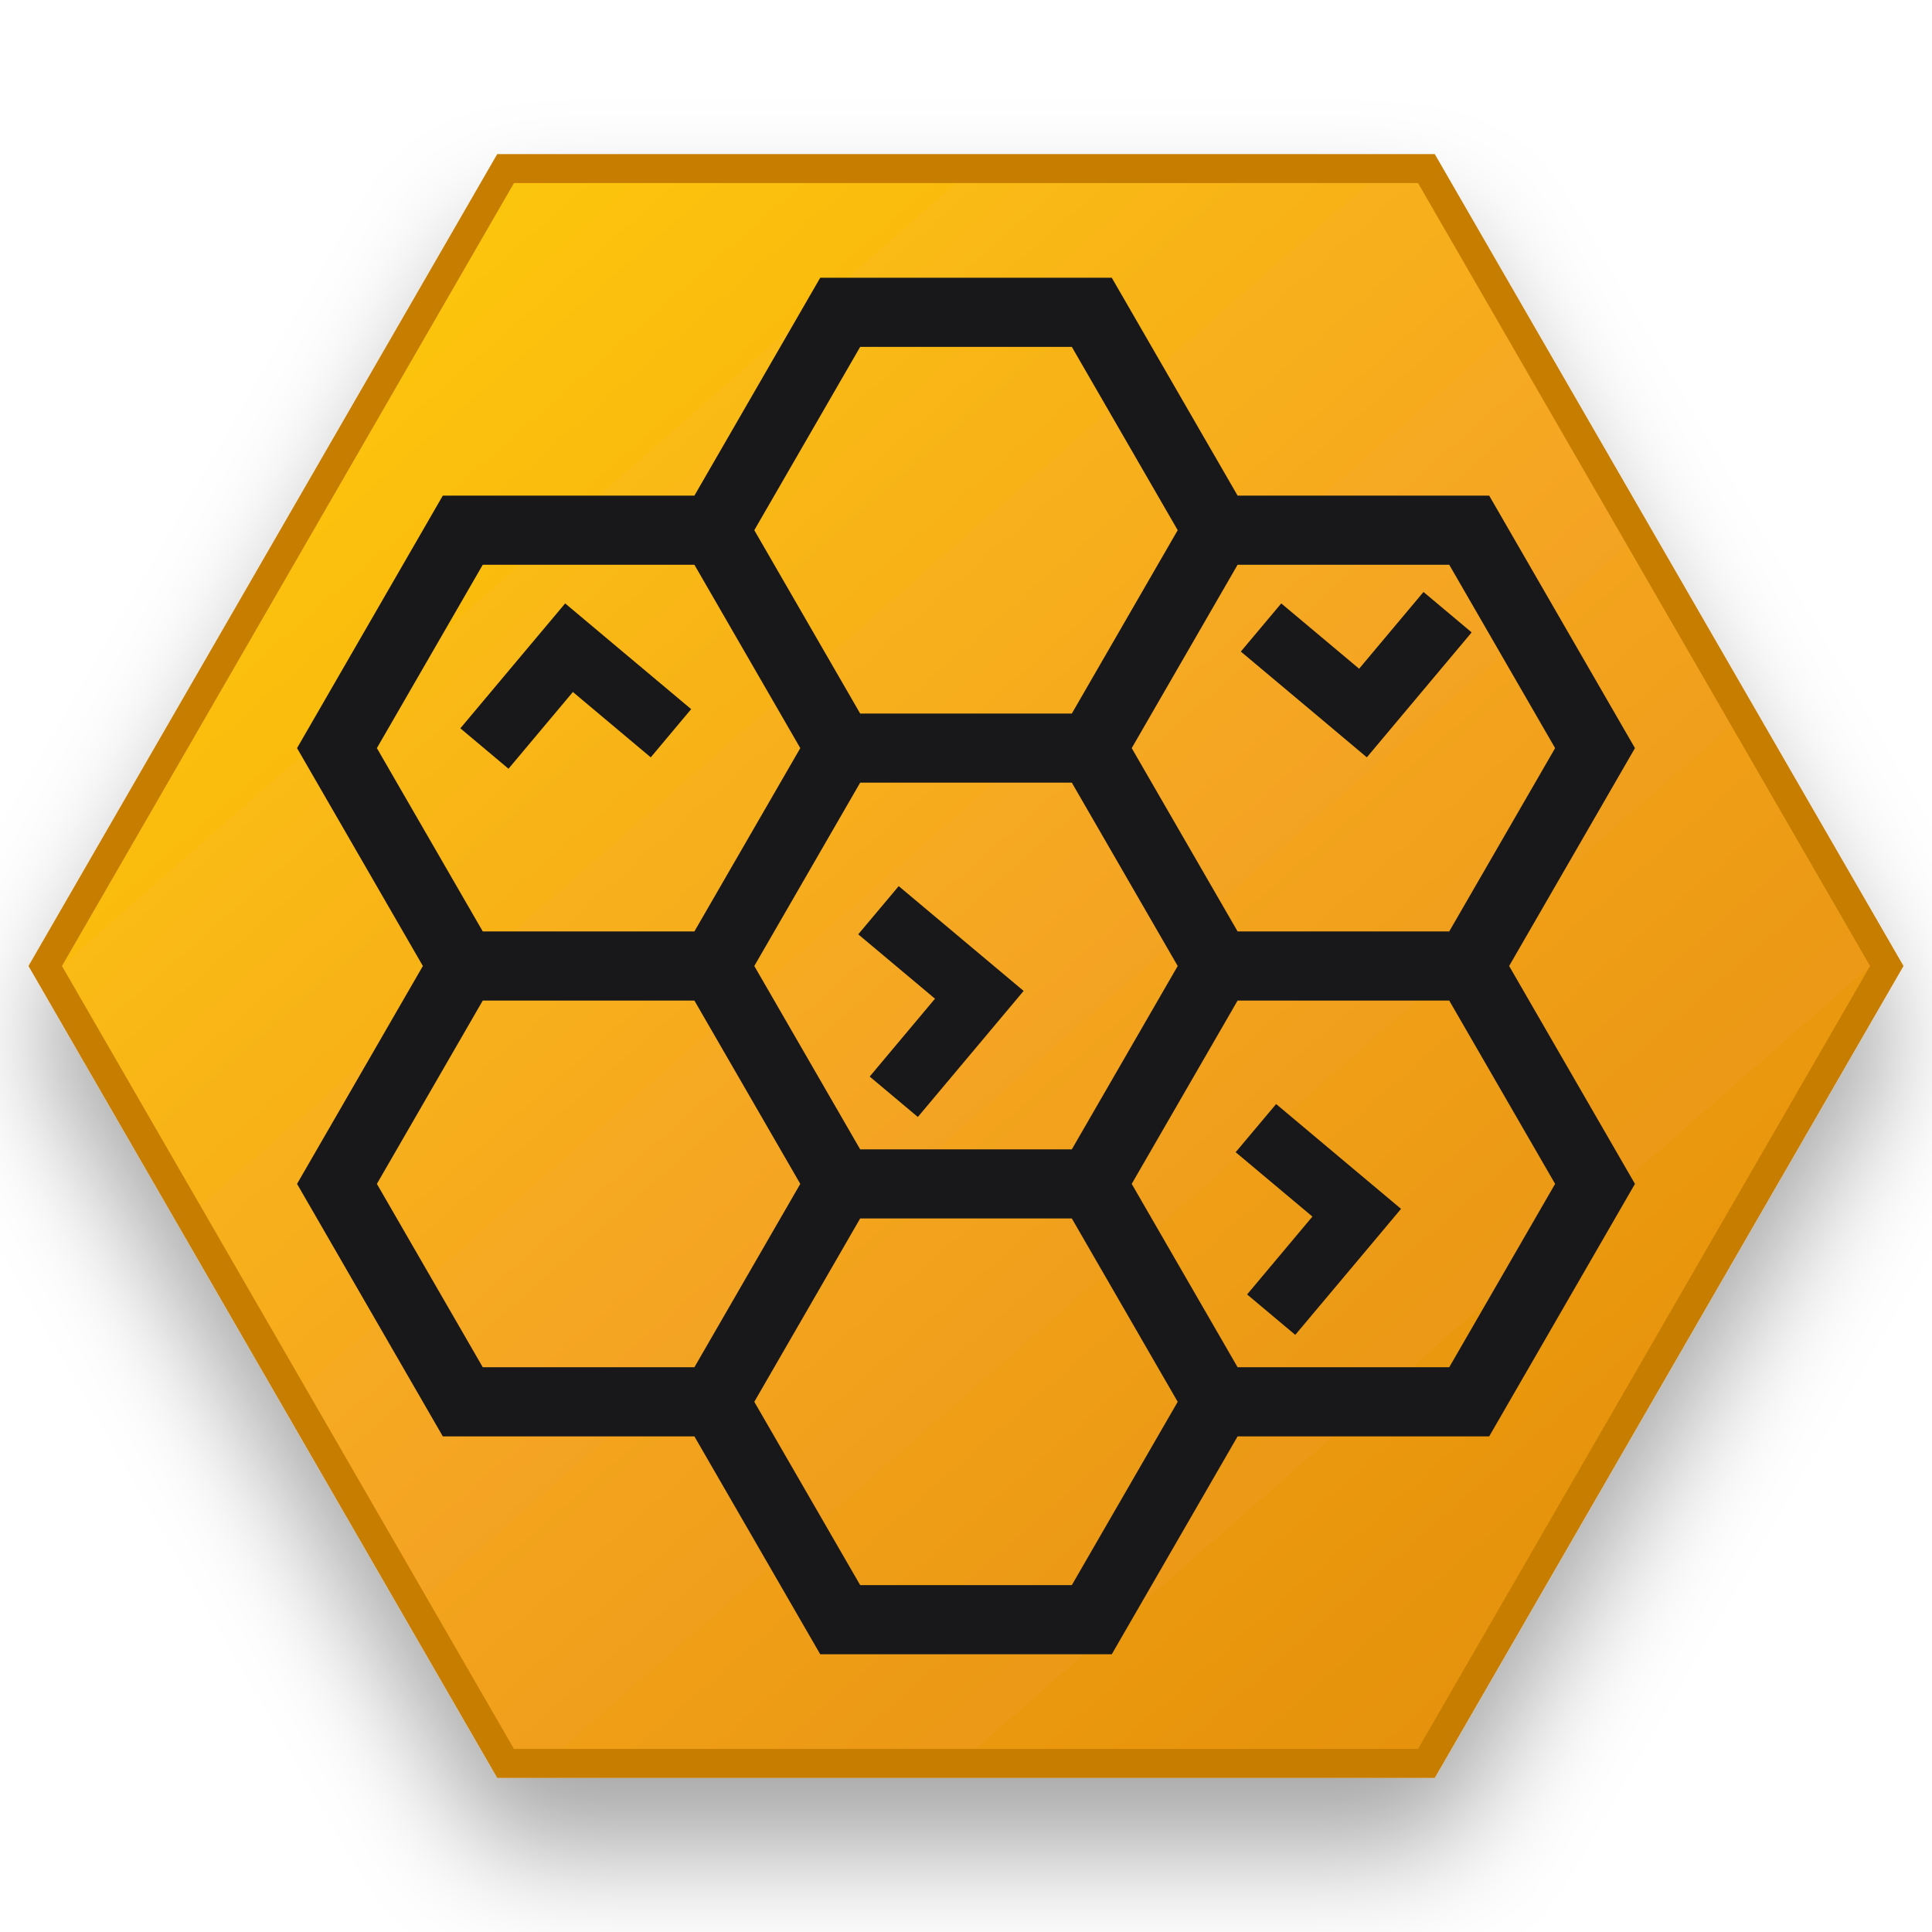
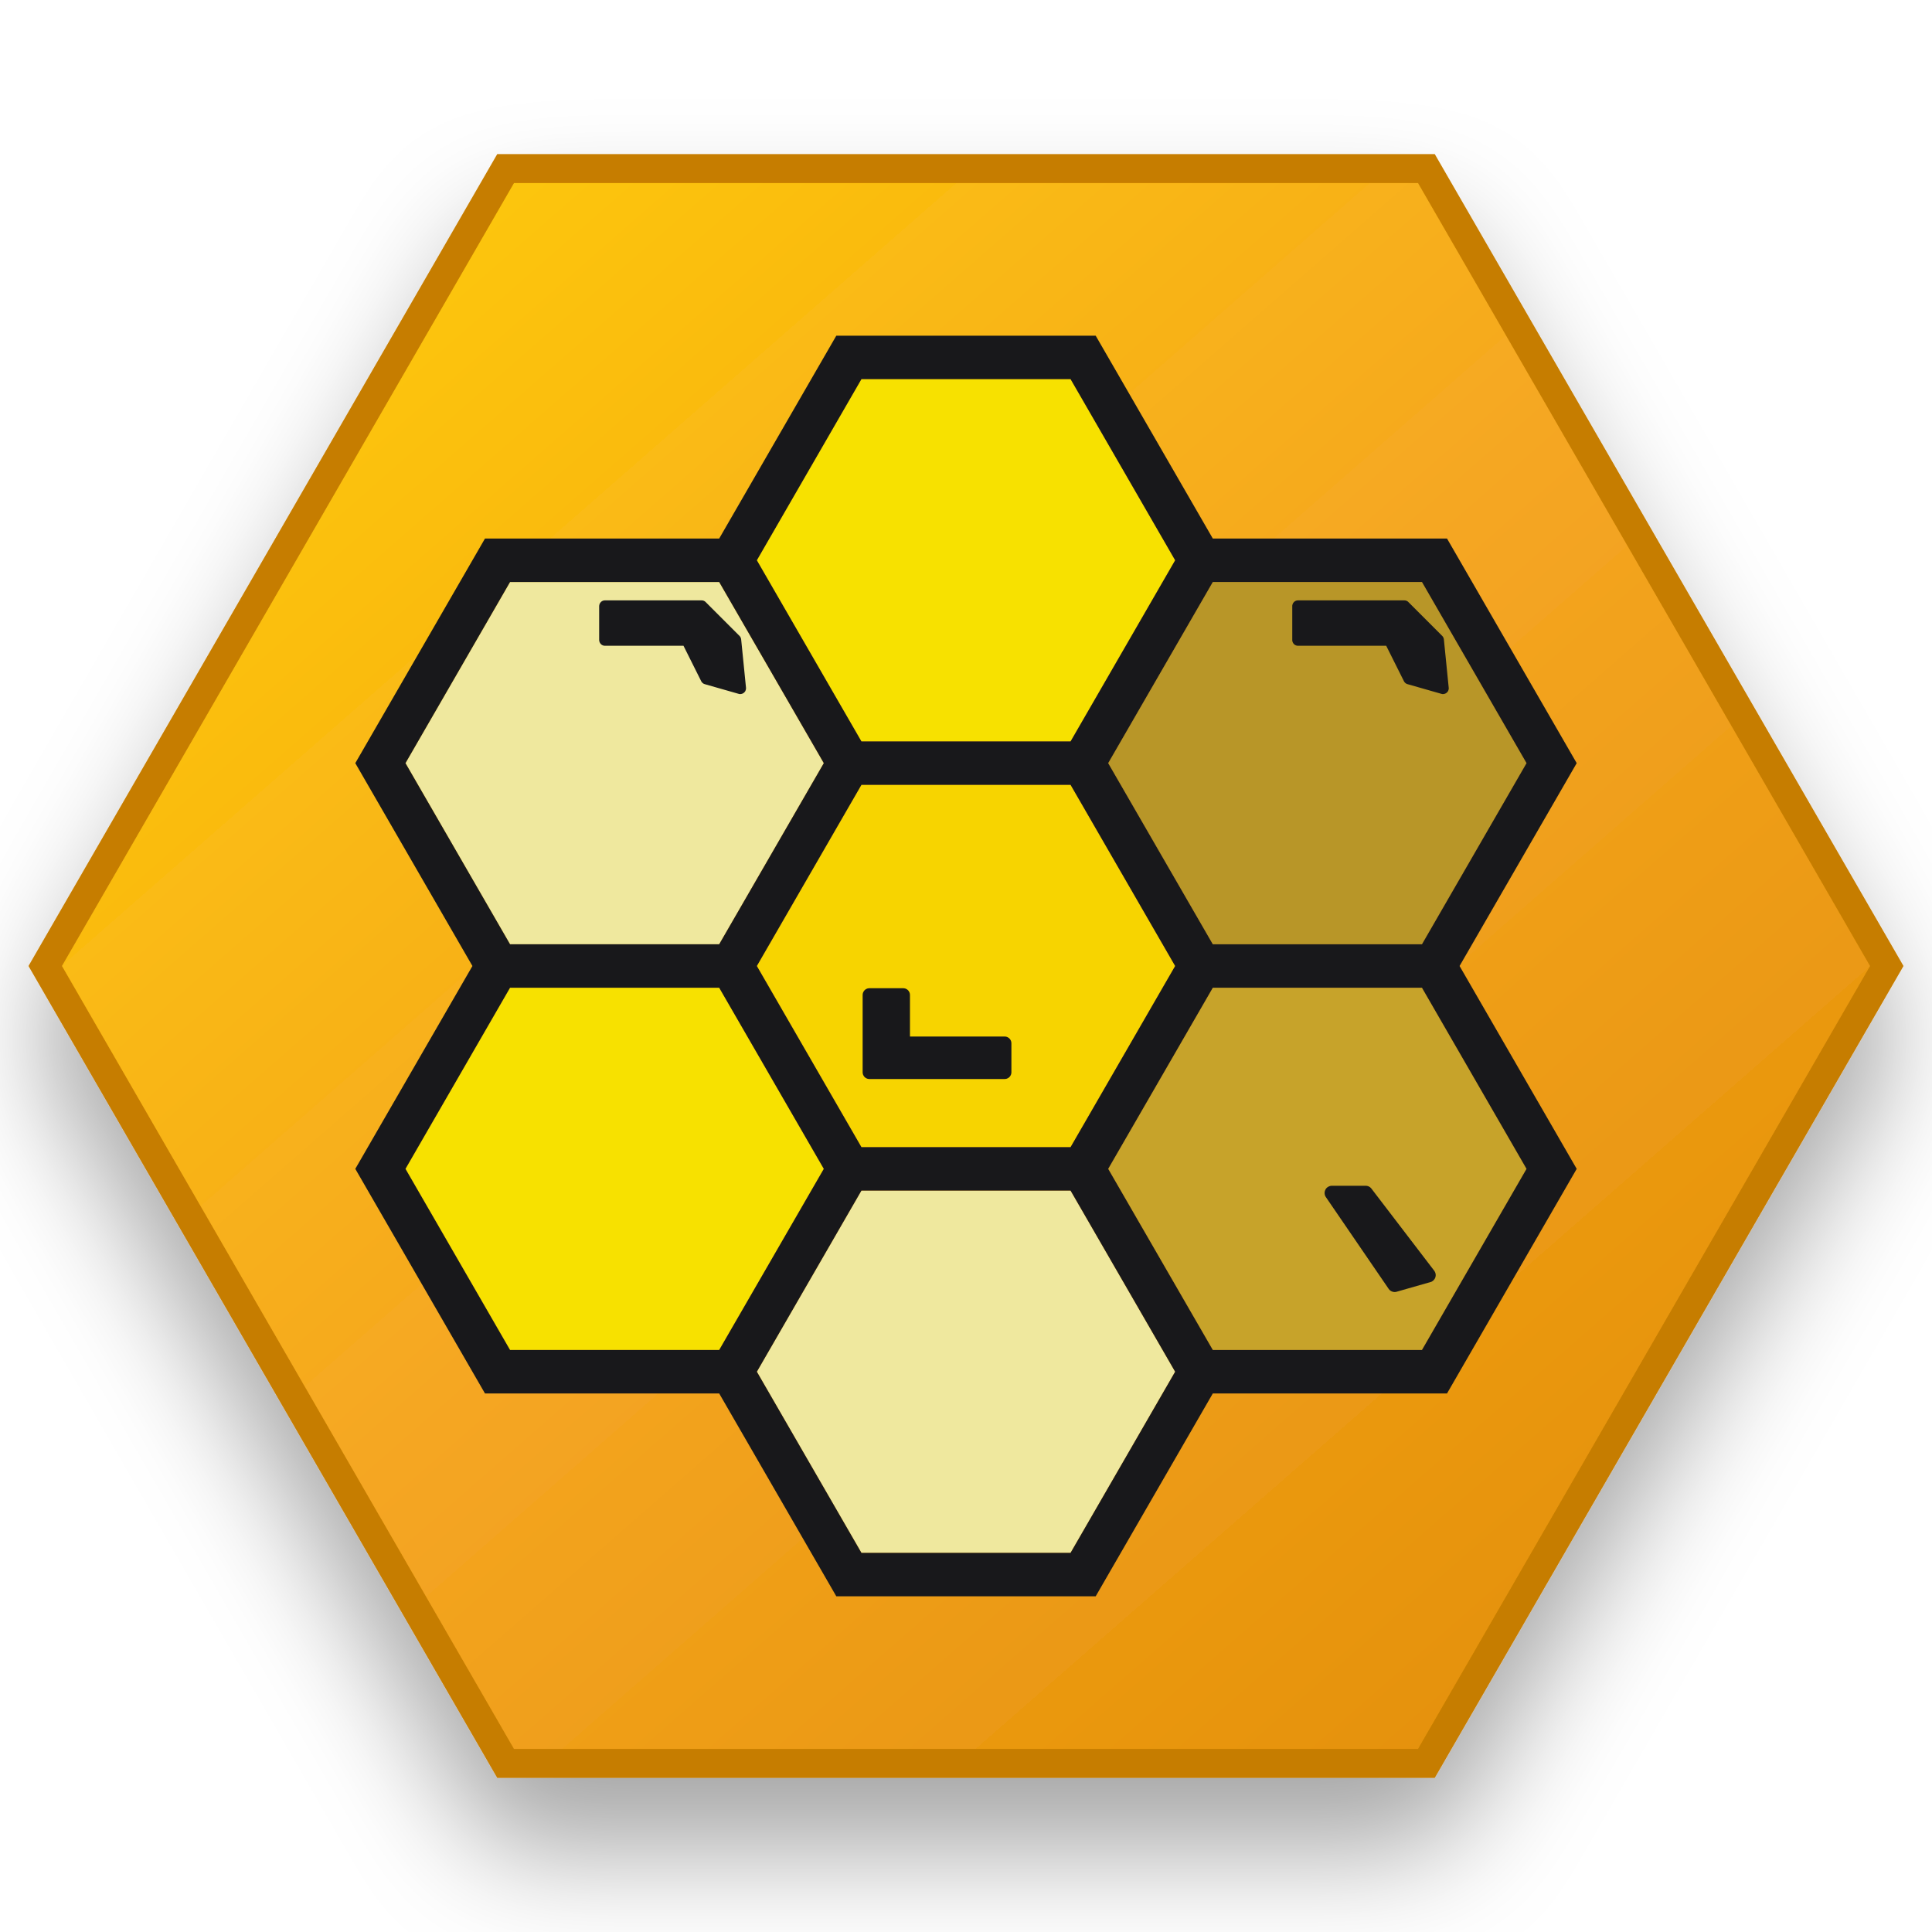
<svg xmlns="http://www.w3.org/2000/svg" viewBox="-20 -20 40 40" width="512" height="512">
  <defs>
    <filter id="tile-shadow" x="-20%" y="-20%" width="140%" height="140%">
      <feDropShadow dx="0" dy="1.5" stdDeviation="1.2" flood-color="#000000" flood-opacity="0.35" />
    </filter>
    <linearGradient id="gold-grad" x1="0%" y1="0%" x2="100%" y2="100%">
      <stop offset="0%" stop-color="#FFD000" />
      <stop offset="50%" stop-color="#F5A623" />
      <stop offset="100%" stop-color="#E08B00" />
    </linearGradient>
  </defs>
  <polygon points="9.532,-16.510 -9.532,-16.510 -19.064,-0.000 -9.532,16.510 9.532,16.510 19.064,-0.000" fill="url(#gold-grad)" stroke="#C67D00" stroke-width="0.6" filter="url(#tile-shadow)" />
-   <g id="inlaid-lattice">
-     <path d="M 3.018 14.250 L 5.623 9.739 L 10.832 9.739 L 13.850 4.511 L 11.245 -0.000 L 13.850 -4.511 L 10.832 -9.739 L 5.623 -9.739 L 3.018 -14.250 L -3.018 -14.250 L -5.623 -9.739 L -10.832 -9.739 L -13.850 -4.511 L -11.245 0.000 L -13.850 4.511 L -10.832 9.739 L -5.623 9.739 L -3.018 14.250 L 3.018 14.250 Z M 2.191 5.227 L 4.383 9.023 L 2.191 12.818 L -2.191 12.818 L -4.383 9.023 L -2.191 5.227 L 2.191 5.227 Z M -3.431 4.511 L -5.623 8.307 L -10.005 8.307 L -12.197 4.511 L -10.005 0.716 L -5.623 0.716 L -3.431 4.511 Z M 12.197 4.511 L 10.005 8.307 L 5.623 8.307 L 3.431 4.511 L 5.623 0.716 L 10.005 0.716 L 12.197 4.511 Z M 4.383 -0.000 L 2.191 3.796 L -2.191 3.796 L -4.383 -0.000 L -2.191 -3.796 L 2.191 -3.796 L 4.383 -0.000 Z M -3.431 -4.511 L -5.623 -0.716 L -10.005 -0.716 L -12.197 -4.511 L -10.005 -8.307 L -5.623 -8.307 L -3.431 -4.511 Z M 12.197 -4.511 L 10.005 -0.716 L 5.623 -0.716 L 3.431 -4.511 L 5.623 -8.307 L 10.005 -8.307 L 12.197 -4.511 Z M 4.383 -9.023 L 2.191 -5.227 L -2.191 -5.227 L -4.383 -9.023 L -2.191 -12.818 L 2.191 -12.818 L 4.383 -9.023 Z" fill="#18181B" fill-rule="evenodd" />
-   </g>
-   <g id="inlaid-chevrons">
-     <path d="M 6.421 2.858 L 8.009 4.191 L 9.007 5.028 L 8.170 6.026 L 6.817 7.637 L 5.820 6.800 L 7.172 5.188 L 5.583 3.855 L 6.421 2.858 Z M -1.393 -1.654 L 0.195 -0.321 L 1.193 0.516 L 0.356 1.514 L -0.997 3.126 L -1.994 2.289 L -0.642 0.677 L -2.231 -0.656 L -1.393 -1.654 Z M -9.136 -6.510 L -8.299 -7.507 L -7.302 -6.670 L -5.690 -5.318 L -6.527 -4.320 L -8.139 -5.673 L -9.472 -4.084 L -10.469 -4.921 L -9.136 -6.510 Z M 9.136 -5.318 L 8.299 -4.320 L 7.302 -5.158 L 5.690 -6.510 L 6.527 -7.507 L 8.139 -6.155 L 9.472 -7.744 L 10.469 -6.907 L 9.136 -5.318 Z" fill="#18181B" fill-rule="evenodd" />
-   </g>
+   <path id="cell-top" d="M 2.165 -12.150 L -2.165 -12.150 L -4.330 -8.400 L -2.165 -4.650 L 2.165 -4.650 L 4.330 -8.400 L 2.165 -12.150 Z" fill="#F7E100" />
+   <path id="cell-top-left" d="M -5.110 -7.950 L -9.440 -7.950 L -11.605 -4.200 L -9.440 -0.450 L -5.110 -0.450 L -2.944 -4.200 L -5.110 -7.950 Z" fill="#EFE89E" />
+   <path id="cell-top-right" d="M 9.440 -7.950 L 5.110 -7.950 L 2.944 -4.200 L 5.110 -0.450 L 9.440 -0.450 L 11.605 -4.200 L 9.440 -7.950 Z" fill="#B89628" />
+   <path id="cell-center" d="M 2.165 -3.750 L -2.165 -3.750 L -4.330 -0.000 L -2.165 3.750 L 2.165 3.750 L 4.330 -0.000 L 2.165 -3.750 Z" fill="#F7D400" />
+   <path id="cell-bottom-left" d="M -5.110 0.450 L -9.440 0.450 L -11.605 4.200 L -9.440 7.950 L -5.110 7.950 L -2.944 4.200 L -5.110 0.450 Z" fill="#F7E100" />
+   <path id="cell-bottom-right" d="M 9.440 0.450 L 5.110 0.450 L 2.944 4.200 L 5.110 7.950 L 9.440 7.950 L 11.605 4.200 L 9.440 0.450 Z" fill="#C7A32A" />
+   <path id="cell-bottom" d="M 2.165 4.650 L -2.165 4.650 L -4.330 8.400 L -2.165 12.150 L 2.165 12.150 L 4.330 8.400 L 2.165 4.650 Z" fill="#EFE89E" />
+   <path d="M 7.428 4.731 L 7.425 4.716 L 7.425 4.701 L 7.425 4.686 L 7.427 4.672 L 7.431 4.657 L 7.436 4.643 L 7.442 4.630 L 7.449 4.617 L 7.458 4.605 L 7.468 4.594 L 7.479 4.584 L 7.491 4.576 L 7.504 4.568 L 7.517 4.562 L 7.531 4.557 L 7.545 4.553 L 7.560 4.551 L 7.575 4.550 L 8.275 4.550 L 8.290 4.551 L 8.305 4.553 L 8.320 4.557 L 8.334 4.562 L 8.348 4.569 L 8.361 4.577 L 8.373 4.587 L 8.384 4.597 L 8.394 4.609 L 9.694 6.309 L 9.702 6.321 L 9.709 6.334 L 9.715 6.347 L 9.719 6.361 L 9.723 6.375 L 9.724 6.390 L 9.725 6.404 L 9.723 6.419 L 9.721 6.433 L 9.717 6.447 L 9.712 6.461 L 9.705 6.474 L 9.697 6.486 L 9.688 6.498 L 9.678 6.508 L 9.667 6.518 L 9.656 6.526 L 9.643 6.534 L 9.630 6.540 L 9.616 6.544 L 8.916 6.744 L 8.902 6.748 L 8.888 6.749 L 8.873 6.750 L 8.859 6.749 L 8.845 6.747 L 8.831 6.743 L 8.817 6.738 L 8.804 6.732 L 8.792 6.725 L 8.780 6.716 L 8.769 6.707 L 8.760 6.696 L 8.751 6.685 L 7.451 4.785 L 7.443 4.772 L 7.437 4.759 L 7.431 4.745 L 7.428 4.731 Z M 0.854 1.471 L 0.866 1.477 L 0.878 1.484 L 0.889 1.492 L 0.899 1.501 L 0.908 1.511 L 0.916 1.522 L 0.923 1.534 L 0.929 1.546 L 0.934 1.559 L 0.937 1.573 L 0.939 1.586 L 0.940 1.600 L 0.940 2.200 L 0.939 2.214 L 0.937 2.227 L 0.934 2.241 L 0.929 2.254 L 0.923 2.266 L 0.916 2.278 L 0.908 2.289 L 0.899 2.299 L 0.889 2.308 L 0.878 2.316 L 0.866 2.323 L 0.854 2.329 L 0.841 2.334 L 0.827 2.337 L 0.814 2.339 L 0.800 2.340 L -2.000 2.340 L -2.014 2.339 L -2.027 2.337 L -2.041 2.334 L -2.054 2.329 L -2.066 2.323 L -2.078 2.316 L -2.089 2.308 L -2.099 2.299 L -2.108 2.289 L -2.116 2.278 L -2.123 2.266 L -2.129 2.254 L -2.134 2.241 L -2.137 2.227 L -2.139 2.214 L -2.140 2.200 L -2.140 0.600 L -2.139 0.586 L -2.137 0.573 L -2.134 0.559 L -2.129 0.546 L -2.123 0.534 L -2.116 0.522 L -2.108 0.511 L -2.099 0.501 L -2.089 0.492 L -2.078 0.484 L -2.066 0.477 L -2.054 0.471 L -2.041 0.466 L -2.027 0.463 L -2.014 0.461 L -2.000 0.460 L -1.300 0.460 L -1.286 0.461 L -1.273 0.463 L -1.259 0.466 L -1.246 0.471 L -1.234 0.477 L -1.222 0.484 L -1.211 0.492 L -1.201 0.501 L -1.192 0.511 L -1.184 0.522 L -1.177 0.534 L -1.171 0.546 L -1.166 0.559 L -1.163 0.573 L -1.161 0.586 L -1.160 0.600 L -1.160 1.460 L 0.800 1.460 L 0.814 1.461 L 0.827 1.463 L 0.841 1.466 L 0.854 1.471 Z M 2.685 13.050 L -2.685 13.050 L -5.110 8.850 L -9.959 8.850 L -12.644 4.200 L -10.219 -0.000 L -12.644 -4.200 L -9.959 -8.850 L -5.110 -8.850 L -2.685 -13.050 L 2.685 -13.050 L 5.110 -8.850 L 9.959 -8.850 L 12.644 -4.200 L 10.219 -0.000 L 12.644 4.200 L 9.959 8.850 L 5.110 8.850 L 2.685 13.050 Z M -2.165 4.650 L -4.330 8.400 L -2.165 12.150 L 2.165 12.150 L 4.330 8.400 L 2.165 4.650 L -2.165 4.650 Z M -5.110 0.450 L -9.440 0.450 L -11.605 4.200 L -9.440 7.950 L -5.110 7.950 L -2.944 4.200 L -5.110 0.450 Z M 9.440 0.450 L 5.110 0.450 L 2.944 4.200 L 5.110 7.950 L 9.440 7.950 L 11.605 4.200 L 9.440 0.450 Z M 2.165 -3.750 L -2.165 -3.750 L -4.330 -0.000 L -2.165 3.750 L 2.165 3.750 L 4.330 -0.000 L 2.165 -3.750 Z M -5.110 -7.950 L -9.440 -7.950 L -11.605 -4.200 L -9.440 -0.450 L -5.110 -0.450 L -2.944 -4.200 L -5.110 -7.950 Z M 9.440 -7.950 L 5.110 -7.950 L 2.944 -4.200 L 5.110 -0.450 L 9.440 -0.450 L 11.605 -4.200 L 9.440 -7.950 Z M 2.165 -12.150 L -2.165 -12.150 L -4.330 -8.400 L -2.165 -4.650 L 2.165 -4.650 L 4.330 -8.400 L 2.165 -12.150 Z M -7.580 -7.507 L -7.574 -7.517 L -7.567 -7.526 L -7.559 -7.535 L -7.551 -7.543 L -7.541 -7.550 L -7.531 -7.556 L -7.521 -7.561 L -7.509 -7.565 L -7.498 -7.568 L -7.486 -7.569 L -7.475 -7.570 L -5.475 -7.570 L -5.463 -7.569 L -5.451 -7.568 L -5.440 -7.565 L -5.429 -7.561 L -5.418 -7.556 L -5.408 -7.550 L -5.398 -7.543 L -5.390 -7.535 L -4.690 -6.835 L -4.682 -6.826 L -4.675 -6.817 L -4.669 -6.807 L -4.664 -6.796 L -4.660 -6.785 L -4.657 -6.774 L -4.655 -6.762 L -4.555 -5.762 L -4.555 -5.750 L -4.555 -5.739 L -4.557 -5.727 L -4.560 -5.716 L -4.564 -5.705 L -4.568 -5.694 L -4.574 -5.684 L -4.581 -5.675 L -4.589 -5.666 L -4.598 -5.658 L -4.607 -5.651 L -4.617 -5.645 L -4.627 -5.640 L -4.638 -5.636 L -4.650 -5.633 L -4.661 -5.631 L -4.673 -5.630 L -4.685 -5.630 L -4.696 -5.632 L -4.708 -5.635 L -5.408 -5.835 L -5.419 -5.839 L -5.431 -5.844 L -5.441 -5.850 L -5.451 -5.858 L -5.460 -5.866 L -5.469 -5.875 L -5.476 -5.886 L -5.482 -5.896 L -5.849 -6.630 L -7.475 -6.630 L -7.486 -6.631 L -7.498 -6.632 L -7.509 -6.635 L -7.521 -6.639 L -7.531 -6.644 L -7.541 -6.650 L -7.551 -6.657 L -7.559 -6.665 L -7.567 -6.674 L -7.574 -6.683 L -7.580 -6.693 L -7.585 -6.704 L -7.589 -6.715 L -7.592 -6.727 L -7.594 -6.738 L -7.595 -6.750 L -7.595 -7.450 L -7.594 -7.462 L -7.592 -7.473 L -7.589 -7.485 L -7.585 -7.496 L -7.580 -7.507 Z M 6.769 -7.507 L 6.775 -7.517 L 6.782 -7.526 L 6.790 -7.535 L 6.798 -7.543 L 6.808 -7.550 L 6.818 -7.556 L 6.829 -7.561 L 6.840 -7.565 L 6.851 -7.568 L 6.863 -7.569 L 6.875 -7.570 L 9.075 -7.570 L 9.086 -7.569 L 9.098 -7.568 L 9.109 -7.565 L 9.121 -7.561 L 9.131 -7.556 L 9.141 -7.550 L 9.151 -7.543 L 9.159 -7.535 L 9.859 -6.835 L 9.867 -6.826 L 9.874 -6.817 L 9.880 -6.807 L 9.885 -6.796 L 9.889 -6.785 L 9.892 -6.774 L 9.894 -6.762 L 9.994 -5.762 L 9.995 -5.750 L 9.994 -5.739 L 9.992 -5.727 L 9.990 -5.716 L 9.986 -5.705 L 9.981 -5.694 L 9.975 -5.684 L 9.968 -5.675 L 9.960 -5.666 L 9.952 -5.658 L 9.942 -5.651 L 9.932 -5.645 L 9.922 -5.640 L 9.911 -5.636 L 9.899 -5.633 L 9.888 -5.631 L 9.876 -5.630 L 9.865 -5.630 L 9.853 -5.632 L 9.842 -5.635 L 9.142 -5.835 L 9.130 -5.839 L 9.119 -5.844 L 9.108 -5.850 L 9.098 -5.858 L 9.089 -5.866 L 9.081 -5.875 L 9.073 -5.886 L 9.067 -5.896 L 8.700 -6.630 L 6.875 -6.630 L 6.863 -6.631 L 6.851 -6.632 L 6.840 -6.635 L 6.829 -6.639 L 6.818 -6.644 L 6.808 -6.650 L 6.798 -6.657 L 6.790 -6.665 L 6.782 -6.674 L 6.775 -6.683 L 6.769 -6.693 L 6.764 -6.704 L 6.760 -6.715 L 6.757 -6.727 L 6.755 -6.738 L 6.755 -6.750 L 6.755 -7.450 L 6.755 -7.462 L 6.757 -7.473 L 6.760 -7.485 L 6.764 -7.496 L 6.769 -7.507 Z" fill="#18181B" fill-rule="evenodd" />
</svg>
